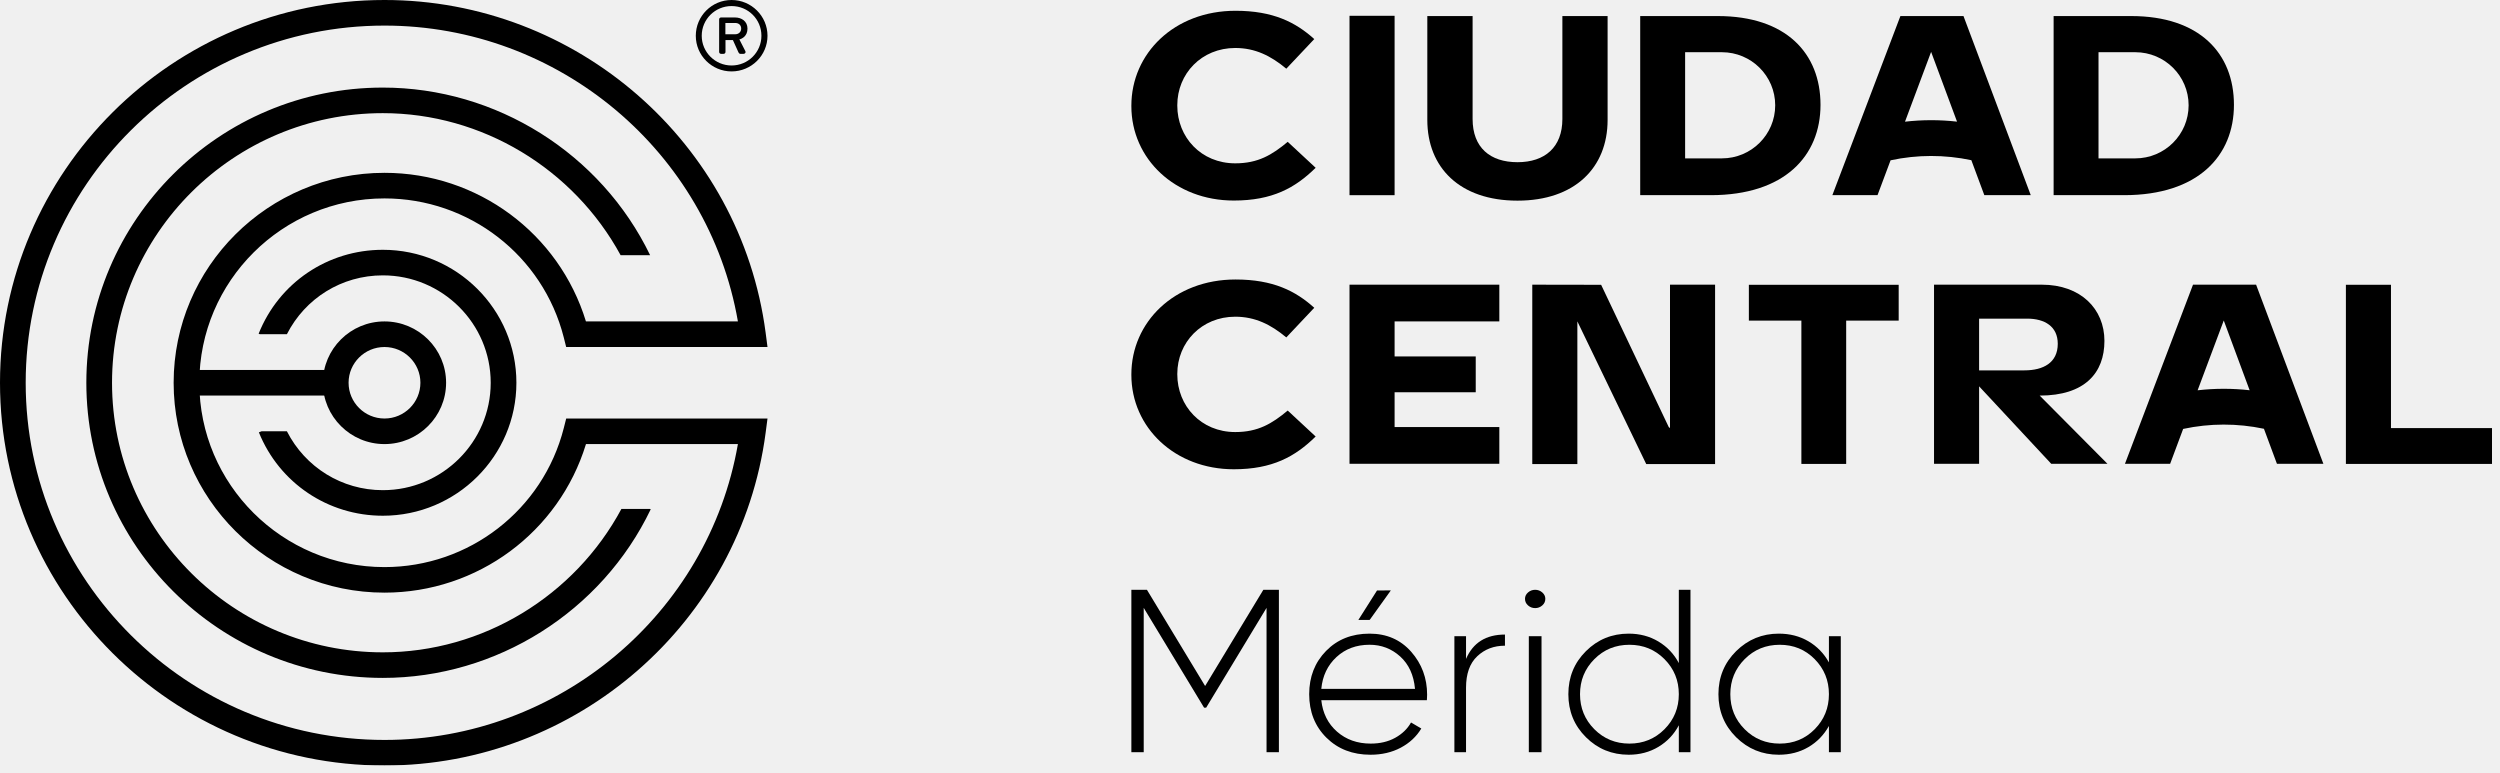
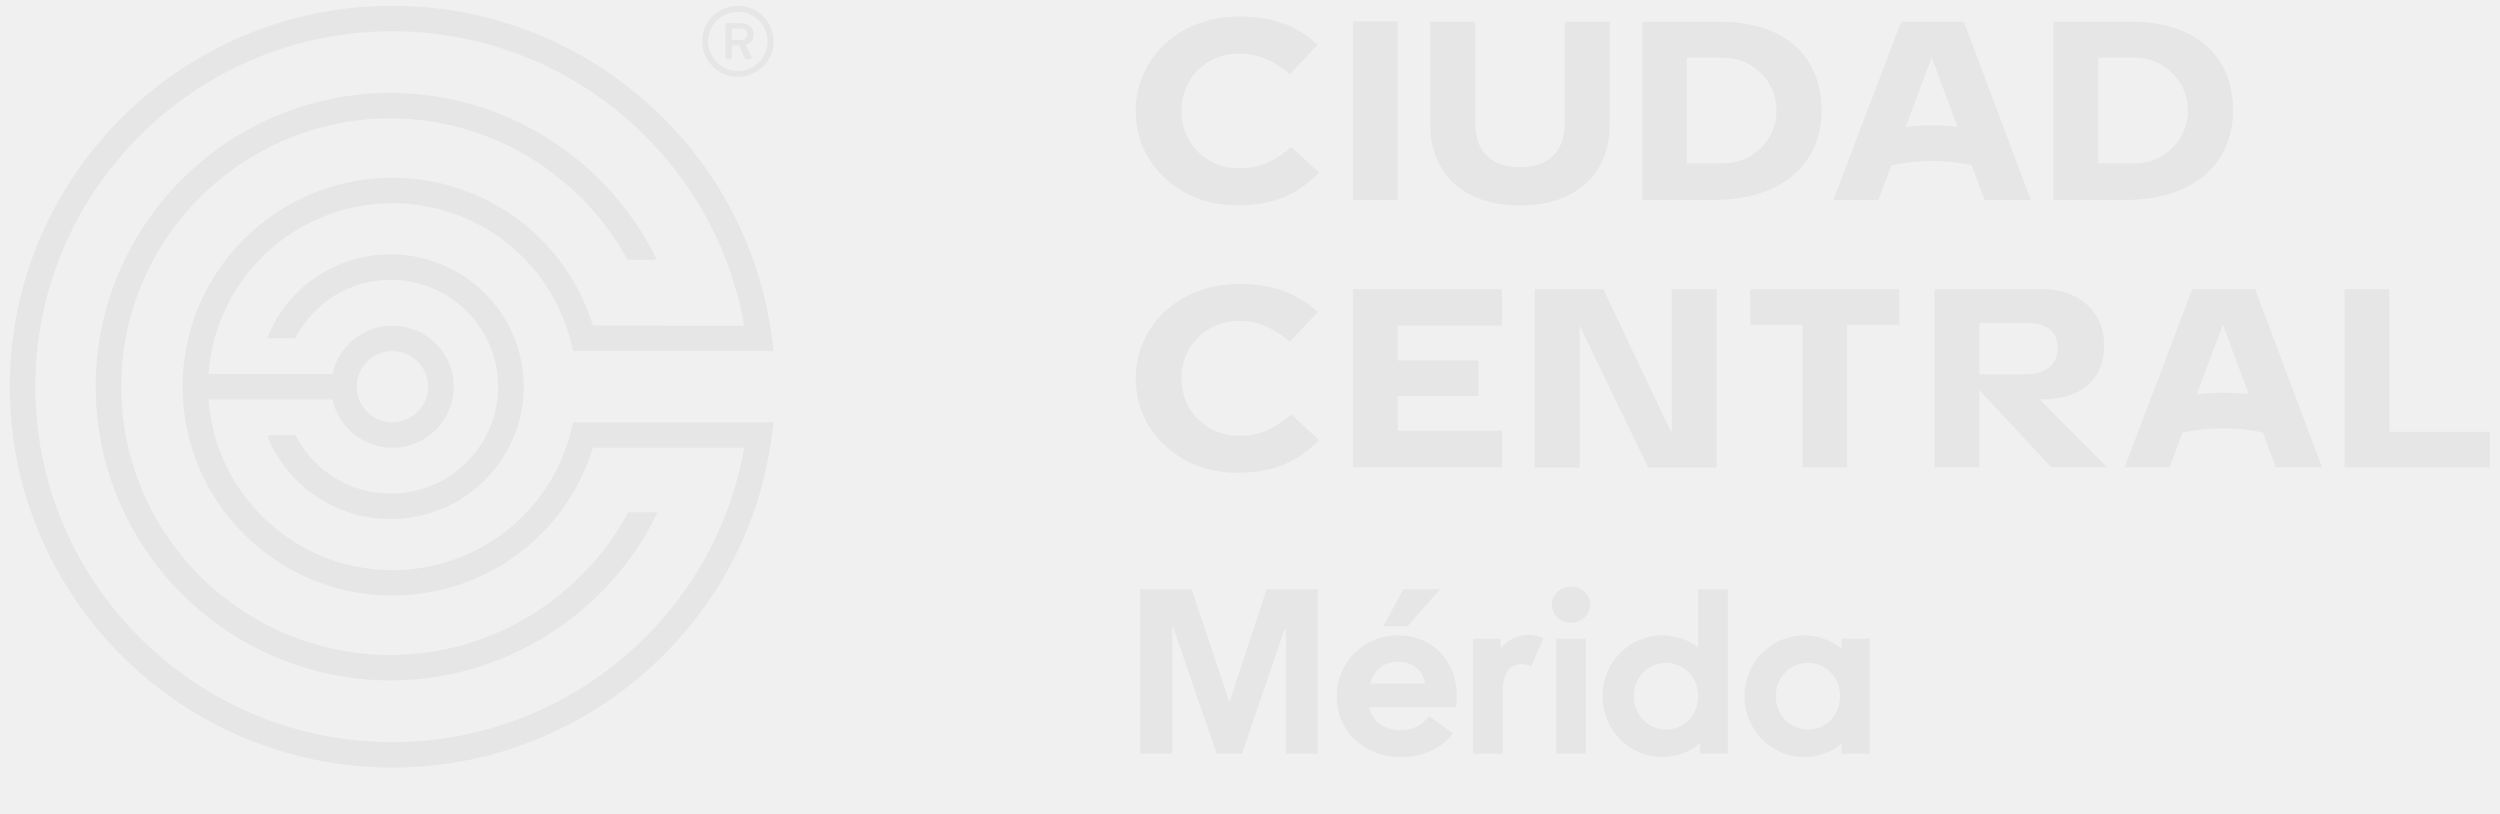
- <svg xmlns="http://www.w3.org/2000/svg" xmlns:xlink="http://www.w3.org/1999/xlink" width="123px" height="38px" viewBox="0 0 123 38" version="1.1">
+ <svg xmlns="http://www.w3.org/2000/svg" xml:space="preserve" width="3780px" height="1230px" version="1.1" style="shape-rendering:geometricPrecision; text-rendering:geometricPrecision; image-rendering:optimizeQuality; fill-rule:evenodd; clip-rule:evenodd" viewBox="0 0 3780 1230.15">
  <defs>
-     <polygon id="path-1" points="0 37.663 122.608 37.663 122.608 9.38271605e-05 0 9.38271605e-05" />
+     <style type="text/css">
+    
+     .fil1 {fill:#E6E6E6}
+     .fil0 {fill:#E6E6E6;fill-rule:nonzero}
+    
+   </style>
  </defs>
-   <g id="Symbols" stroke="none" stroke-width="1" fill="none" fill-rule="evenodd">
-     <g id="Menu-Bar-A" transform="translate(-135, -16)">
-       <g id="Menu-Bar" transform="translate(0, 5)">
-         <g id="Logo-CC-Mid-A" transform="translate(135, 11)">
-           <g id="Group-28">
-             <path d="M74.661,9.872 C77.475,9.872 79.094,8.252 79.094,5.903 L79.094,0.79 L76.869,0.79 L76.869,5.854 C76.869,7.246 76.008,7.98 74.661,7.98 C73.318,7.98 72.452,7.266 72.452,5.854 L72.452,0.79 L70.224,0.79 L70.224,5.903 C70.224,8.243 71.821,9.872 74.661,9.872" id="Fill-1" fill="#000000" />
-             <mask id="mask-2" fill="white">
-               <use xlink:href="#path-1" />
-             </mask>
-             <g id="Clip-4" />
-             <polygon id="Fill-3" fill="#000000" mask="url(#mask-2)" points="66.396 9.603 68.614 9.603 68.614 0.777 66.396 0.777" />
-             <path d="M82.908,2.569 L84.717,2.569 C86.166,2.569 87.34,3.738 87.34,5.18 C87.34,6.623 86.166,7.792 84.717,7.792 L82.908,7.792 L82.908,2.569 Z M89.569,5.158 C89.569,2.619 87.871,0.79 84.514,0.79 L80.698,0.79 L80.698,9.602 L84.168,9.602 C87.807,9.602 89.569,7.666 89.569,5.158 L89.569,5.158 Z" id="Fill-5" fill="#000000" mask="url(#mask-2)" />
-             <path d="M60.703,9.867 C62.598,9.867 63.72,9.248 64.73,8.255 L63.356,6.978 C62.583,7.622 61.896,8.036 60.774,8.036 C59.09,8.036 57.923,6.746 57.923,5.199 L57.923,5.173 C57.923,3.625 59.117,2.361 60.774,2.361 C61.754,2.361 62.527,2.747 63.286,3.38 L64.662,1.922 C63.747,1.097 62.639,0.53 60.788,0.53 C57.771,0.53 55.663,2.632 55.663,5.199 L55.663,5.224 C55.663,7.815 57.811,9.867 60.703,9.867" id="Fill-6" fill="#000000" mask="url(#mask-2)" />
-             <path d="M105.057,7.792 L103.247,7.792 L103.247,2.569 L105.057,2.569 C106.506,2.569 107.68,3.738 107.68,5.18 C107.68,6.622 106.506,7.792 105.057,7.792 M109.91,5.158 C109.91,2.62 108.211,0.79 104.854,0.79 L101.038,0.79 L101.038,9.602 L104.508,9.602 C108.147,9.602 109.91,7.666 109.91,5.158" id="Fill-7" fill="#000000" mask="url(#mask-2)" />
-             <path d="M93.726,5.987 L95.011,2.552 L96.286,5.985 C95.435,5.888 94.577,5.889 93.726,5.987 L93.726,5.987 Z M97.629,9.602 L99.913,9.602 L96.603,0.789 L93.5,0.789 L90.152,9.602 L92.374,9.602 L93.016,7.887 C94.325,7.605 95.679,7.604 96.99,7.881 L97.629,9.602 Z" id="Fill-8" fill="#000000" mask="url(#mask-2)" />
-             <path d="M97.372,18.222 L97.372,15.677 L99.736,15.677 C100.597,15.677 101.242,16.059 101.242,16.914 C101.242,17.846 100.532,18.222 99.6,18.222 L97.372,18.222 Z M103.538,16.771 C103.538,15.2 102.373,14.006 100.459,14.006 L95.154,14.006 L95.154,22.818 L97.372,22.818 L97.372,19.008 L100.92,22.818 L103.686,22.818 L100.352,19.463 C102.574,19.463 103.538,18.349 103.538,16.771 L103.538,16.771 Z" id="Fill-9" fill="#000000" mask="url(#mask-2)" />
-             <polygon id="Fill-10" fill="#000000" mask="url(#mask-2)" points="117.636 21.062 117.636 14.011 115.418 14.011 115.418 22.825 122.608 22.825 122.608 21.062" />
-             <polygon id="Fill-11" fill="#000000" mask="url(#mask-2)" points="73.767 21.011 68.614 21.011 68.614 19.299 72.606 19.299 72.606 17.537 68.614 17.537 68.614 15.813 73.767 15.813 73.767 14.006 66.396 14.006 66.396 22.818 73.767 22.818" />
-             <polygon id="Fill-12" fill="#000000" mask="url(#mask-2)" points="88.628 22.825 90.832 22.825 90.832 15.774 93.415 15.774 93.415 14.012 86.044 14.012 86.044 15.774 88.628 15.774" />
-             <polygon id="Fill-13" fill="#000000" mask="url(#mask-2)" points="82.164 21.061 82.102 21.011 78.776 14.012 75.388 14.006 75.388 22.831 77.606 22.831 77.606 15.812 80.994 22.831 84.382 22.831 84.382 14.006 82.164 14.006" />
-             <path d="M60.703,23.088 C62.598,23.088 63.72,22.469 64.73,21.476 L63.356,20.199 C62.583,20.844 61.896,21.257 60.774,21.257 C59.09,21.257 57.923,19.968 57.923,18.42 L57.923,18.395 C57.923,16.846 59.117,15.582 60.774,15.582 C61.754,15.582 62.527,15.969 63.286,16.601 L64.662,15.143 C63.747,14.318 62.639,13.751 60.788,13.751 C57.771,13.751 55.663,15.853 55.663,18.42 L55.663,18.445 C55.663,21.037 57.811,23.088 60.703,23.088" id="Fill-14" fill="#000000" mask="url(#mask-2)" />
-             <path d="M108.123,19.202 L109.409,15.768 L110.682,19.2 C109.83,19.104 108.973,19.105 108.123,19.202 L108.123,19.202 Z M107.896,14.006 L104.548,22.818 L106.771,22.818 L107.411,21.103 C108.722,20.821 110.076,20.819 111.386,21.096 L112.025,22.818 L114.31,22.818 L111,14.006 L107.896,14.006 Z" id="Fill-15" fill="#000000" mask="url(#mask-2)" />
-             <polygon id="Fill-16" fill="#000000" mask="url(#mask-2)" points="62.922 29.017 62.922 37.008 62.314 37.008 62.314 29.907 59.344 34.816 59.24 34.816 56.271 29.907 56.271 37.008 55.663 37.008 55.663 29.017 56.429 29.017 59.292 33.751 62.157 29.017" />
-             <path d="M68.43,29.047 L67.389,30.499 L66.831,30.501 L67.749,29.052 L68.43,29.047 Z M67.382,31.722 C66.732,31.722 66.19,31.924 65.754,32.327 C65.318,32.731 65.069,33.252 65.008,33.891 L69.618,33.891 C69.557,33.214 69.314,32.684 68.89,32.299 C68.465,31.915 67.962,31.722 67.382,31.722 L67.382,31.722 Z M67.382,31.175 C68.223,31.175 68.905,31.472 69.429,32.065 C69.952,32.659 70.214,33.363 70.214,34.177 C70.214,34.208 70.212,34.253 70.209,34.314 C70.205,34.374 70.202,34.42 70.202,34.451 L65.008,34.451 C65.077,35.09 65.336,35.606 65.782,35.997 C66.229,36.389 66.782,36.585 67.439,36.585 C67.898,36.585 68.299,36.49 68.643,36.3 C68.987,36.11 69.247,35.859 69.423,35.546 L69.928,35.843 C69.691,36.239 69.354,36.553 68.919,36.785 C68.483,37.017 67.986,37.133 67.428,37.133 C66.549,37.133 65.827,36.854 65.261,36.295 C64.695,35.735 64.412,35.021 64.412,34.154 C64.412,33.301 64.689,32.592 65.243,32.025 C65.798,31.458 66.511,31.175 67.382,31.175 L67.382,31.175 Z" id="Fill-17" fill="#000000" mask="url(#mask-2)" />
-             <path d="M72.129,32.419 C72.473,31.62 73.111,31.22 74.044,31.22 L74.044,31.768 C73.501,31.768 73.046,31.941 72.68,32.288 C72.313,32.633 72.129,33.149 72.129,33.835 L72.129,37.008 L71.556,37.008 L71.556,31.3 L72.129,31.3 L72.129,32.419 Z" id="Fill-18" fill="#000000" mask="url(#mask-2)" />
-             <path d="M75.218,37.007 L75.843,37.007 L75.843,31.3 L75.218,31.3 L75.218,37.007 Z M75.88,29.787 C75.78,29.875 75.663,29.919 75.53,29.919 C75.397,29.919 75.28,29.875 75.18,29.787 C75.08,29.7 75.03,29.591 75.03,29.462 C75.03,29.34 75.08,29.236 75.18,29.148 C75.28,29.061 75.397,29.018 75.53,29.018 C75.663,29.018 75.78,29.061 75.88,29.148 C75.98,29.236 76.03,29.34 76.03,29.462 C76.03,29.591 75.98,29.7 75.88,29.787 L75.88,29.787 Z" id="Fill-19" fill="#000000" mask="url(#mask-2)" />
-             <path d="M78.442,35.878 C78.912,36.35 79.487,36.585 80.167,36.585 C80.847,36.585 81.423,36.35 81.893,35.878 C82.363,35.406 82.598,34.832 82.598,34.154 C82.598,33.477 82.363,32.903 81.893,32.43 C81.423,31.958 80.847,31.723 80.167,31.723 C79.487,31.723 78.912,31.958 78.442,32.43 C77.972,32.903 77.737,33.477 77.737,34.154 C77.737,34.832 77.972,35.406 78.442,35.878 L78.442,35.878 Z M82.598,29.018 L83.171,29.018 L83.171,37.008 L82.598,37.008 L82.598,35.684 C82.361,36.133 82.026,36.486 81.595,36.745 C81.163,37.004 80.675,37.133 80.133,37.133 C79.308,37.133 78.606,36.846 78.029,36.272 C77.451,35.697 77.163,34.991 77.163,34.154 C77.163,33.317 77.451,32.611 78.029,32.036 C78.606,31.462 79.308,31.175 80.133,31.175 C80.675,31.175 81.163,31.304 81.595,31.563 C82.026,31.822 82.361,32.175 82.598,32.624 L82.598,29.018 Z" id="Fill-20" fill="#000000" mask="url(#mask-2)" />
-             <path d="M85.837,35.878 C86.308,36.35 86.883,36.585 87.563,36.585 C88.243,36.585 88.817,36.35 89.283,35.878 C89.749,35.406 89.983,34.832 89.983,34.154 C89.983,33.477 89.749,32.903 89.283,32.43 C88.817,31.958 88.243,31.723 87.563,31.723 C86.883,31.723 86.308,31.958 85.837,32.43 C85.367,32.903 85.132,33.477 85.132,34.154 C85.132,34.832 85.367,35.406 85.837,35.878 L85.837,35.878 Z M89.983,31.3 L90.567,31.3 L90.567,37.008 L89.983,37.008 L89.983,35.718 C89.738,36.159 89.401,36.506 88.974,36.757 C88.546,37.008 88.06,37.133 87.517,37.133 C86.699,37.133 86,36.846 85.418,36.272 C84.838,35.697 84.547,34.991 84.547,34.154 C84.547,33.317 84.838,32.611 85.418,32.036 C86,31.462 86.699,31.175 87.517,31.175 C88.06,31.175 88.546,31.3 88.974,31.551 C89.401,31.802 89.738,32.149 89.983,32.59 L89.983,31.3 Z" id="Fill-21" fill="#000000" mask="url(#mask-2)" />
-             <path d="M30.574,25.038 C28.268,29.333 23.742,32.095 18.835,32.095 C11.489,32.095 5.512,26.145 5.512,18.832 C5.512,11.518 11.489,5.567 18.835,5.567 C23.713,5.567 28.217,8.299 30.534,12.555 L31.986,12.555 C29.564,7.546 24.41,4.309 18.835,4.309 C10.792,4.309 4.248,10.822 4.248,18.832 C4.248,26.839 10.792,33.353 18.835,33.353 C24.428,33.353 29.601,30.096 32.016,25.057 L31.975,25.038 L30.574,25.038 Z" id="Fill-22" fill="#000000" mask="url(#mask-2)" />
-             <path d="M18.917,1.259 C9.184,1.259 1.264,9.142 1.264,18.832 C1.264,28.521 9.184,36.405 18.917,36.405 C27.502,36.405 34.853,30.197 36.305,21.849 L28.83,21.849 C27.504,26.178 23.496,29.158 18.917,29.158 C13.196,29.158 8.543,24.526 8.543,18.832 C8.543,13.137 13.196,8.503 18.917,8.503 C23.498,8.503 27.504,11.483 28.828,15.813 L36.305,15.814 C34.854,7.466 27.502,1.259 18.917,1.259 M18.917,37.663 C8.485,37.663 -0,29.217 -0,18.832 C-0,8.447 8.485,-0 18.917,-0 C28.378,-0 36.439,7.035 37.668,16.361 L37.761,17.073 L27.855,17.071 L27.736,16.596 C26.71,12.572 23.084,9.762 18.917,9.762 C13.893,9.762 9.807,13.831 9.807,18.832 C9.807,23.832 13.893,27.901 18.917,27.901 C23.082,27.901 26.71,25.089 27.737,21.065 L27.857,20.591 L37.761,20.591 L37.668,21.302 C36.439,30.628 28.378,37.663 18.917,37.663" id="Fill-23" fill="#000000" mask="url(#mask-2)" />
-             <path d="M18.836,12.29 C16.124,12.29 13.726,13.91 12.725,16.419 L12.786,16.443 L14.115,16.443 C15.016,14.674 16.811,13.548 18.836,13.548 C21.762,13.548 24.143,15.918 24.143,18.832 C24.143,21.745 21.762,24.116 18.836,24.116 C16.815,24.116 15.018,22.989 14.115,21.218 L12.87,21.218 L12.737,21.272 C13.743,23.764 16.139,25.374 18.836,25.374 C22.46,25.374 25.407,22.439 25.407,18.832 C25.407,15.224 22.46,12.29 18.836,12.29" id="Fill-24" fill="#000000" mask="url(#mask-2)" />
-             <path d="M18.917,17.073 C17.942,17.073 17.15,17.862 17.15,18.831 C17.15,19.802 17.942,20.591 18.917,20.591 C19.891,20.591 20.684,19.802 20.684,18.831 C20.684,17.862 19.891,17.073 18.917,17.073 M18.917,21.849 C17.245,21.849 15.886,20.495 15.886,18.831 C15.886,17.167 17.245,15.814 18.917,15.814 C20.588,15.814 21.948,17.167 21.948,18.831 C21.948,20.495 20.588,21.849 18.917,21.849" id="Fill-25" fill="#000000" mask="url(#mask-2)" />
-             <polygon id="Fill-26" fill="#000000" mask="url(#mask-2)" points="9.176 19.461 16.518 19.461 16.518 18.202 9.176 18.202" />
-             <path d="M36.171,1.686 C36.353,1.686 36.466,1.559 36.466,1.407 C36.466,1.242 36.353,1.13 36.171,1.13 L35.689,1.13 L35.689,1.686 L36.171,1.686 Z M35.382,0.953 C35.382,0.903 35.42,0.86 35.473,0.86 L36.171,0.86 C36.476,0.86 36.776,1.041 36.776,1.407 C36.776,1.774 36.514,1.906 36.377,1.939 C36.476,2.131 36.574,2.326 36.672,2.517 C36.706,2.575 36.658,2.649 36.588,2.649 L36.42,2.649 C36.382,2.649 36.349,2.611 36.334,2.58 L36.058,1.97 L35.694,1.97 L35.694,2.556 C35.694,2.605 35.655,2.649 35.602,2.649 L35.473,2.649 C35.42,2.649 35.382,2.605 35.382,2.556 L35.382,0.953 Z M35.993,3.222 C36.809,3.222 37.462,2.565 37.462,1.761 C37.462,0.948 36.809,0.298 35.993,0.298 C35.185,0.298 34.525,0.948 34.525,1.761 C34.525,2.565 35.185,3.222 35.993,3.222 L35.993,3.222 Z M35.993,0 C36.967,0 37.761,0.791 37.761,1.761 C37.761,2.728 36.967,3.514 35.993,3.514 C35.021,3.514 34.233,2.728 34.233,1.761 C34.233,0.791 35.021,0 35.993,0 L35.993,0 Z" id="Fill-27" fill="#000000" mask="url(#mask-2)" />
-           </g>
-         </g>
+   <g id="Capa_x0020_1">
+     <g id="_1037747200">
+       <polygon class="fil0" points="1992.45,890.94 1915.1,890.94 1859.56,1059.94 1858.2,1059.94 1801.64,890.94 1723.95,890.94 1723.95,1139.67 1772.34,1139.67 1772.34,948.87 1774.04,948.87 1839.46,1139.67 1877.96,1139.67 1942.02,951.93 1944.06,951.93 1944.06,1139.67 1992.45,1139.67 " />
+       <path id="1" class="fil0" d="M2091.6 947.16l36.46 0 49.4 -56.22 -55.53 0 -30.33 56.22zm105.29 162.19l-35.78 -26.58c-12.61,15 -25.21,21.47 -42.93,21.47 -25.9,0 -43.28,-13.63 -47.7,-34.76l131.18 0c0.68,-6.47 1.02,-12.94 1.02,-18.05 0,-51.45 -37.14,-90.64 -88.25,-90.64 -52.47,0 -93.36,40.55 -93.36,92.68 0,52.47 41.57,91.32 98.13,91.32 32.37,0 59.97,-12.61 77.69,-35.44zm-125.05 -75.64c5.45,-19.08 19.42,-33.05 42.25,-33.05 22.15,0 37.82,13.29 40.55,33.05l-82.8 0z" />
+       <path id="2" class="fil0" d="M2227.21 1139.67l44.98 0 0 -94.38c0,-26.91 9.88,-40.88 28.96,-40.88 5.11,0 8.52,1.02 13.97,3.4l18.74 -42.93c-7.84,-3.07 -15.67,-4.77 -23.17,-4.77 -16.7,0 -31.69,7.5 -41.57,20.44l0 -14.65 -41.91 0 0 173.77z" />
+       <path id="3" class="fil0" d="M2346.47 914.45c0,15.68 12.6,27.26 28.62,27.26 16.35,0 29.3,-11.92 29.3,-27.26 0,-15.67 -12.95,-27.26 -29.3,-27.26 -16.02,0 -28.62,11.59 -28.62,27.26zm6.47 225.22l44.98 0 0 -173.77 -44.98 0 0 173.77z" />
+       <path id="4" class="fil0" d="M2423.13 1052.79c0,51.11 40.21,92 90.29,92 21.81,0 41.91,-7.84 57.25,-21.13l0 16.01 41.91 0 0 -248.73 -44.98 0 0 88.25c-14.99,-11.58 -33.73,-18.4 -54.18,-18.4 -50.08,0 -90.29,40.89 -90.29,92zm47.36 0c0,-28.62 21.47,-50.43 48.73,-50.43 26.91,0 48.38,21.81 48.38,50.43 0,28.62 -21.47,50.43 -48.38,50.43 -27.26,0 -48.73,-21.81 -48.73,-50.43z" />
+       <path id="5" class="fil0" d="M2827.23 965.9l-42.59 0 0 15.34c-15.33,-12.95 -35.09,-20.45 -56.56,-20.45 -50.09,0 -90.29,40.89 -90.29,92 0,51.11 40.2,92 90.29,92 21.47,0 41.23,-7.5 56.56,-20.45l0 15.33 42.59 0 0 -173.77zm-142.08 86.89c0,-28.62 21.47,-50.43 48.72,-50.43 26.92,0 48.39,21.81 48.39,50.43 0,28.62 -21.47,50.43 -48.39,50.43 -27.25,0 -48.72,-21.81 -48.72,-50.43z" />
+       <path id="Fill-1" class="fil1" d="M2298.35 310.68c86.07,0 135.58,-49.57 135.58,-121.39l0 -156.43 -68.08 0 0 154.9c0,42.6 -26.31,65.04 -67.5,65.04 -41.1,0 -67.61,-21.82 -67.61,-65.04l0 -154.9 -68.13 0 0 156.43c0,71.57 48.85,121.39 135.74,121.39l0 0z" />
+       <polygon id="Fill-3" class="fil1" points="2045.5,302.46 2113.35,302.46 2113.35,32.49 2045.5,32.49 " />
+       <path id="Fill-5" class="fil1" d="M2550.6 87.27l55.35 0c44.32,0 80.23,35.76 80.23,79.89 0,44.13 -35.91,79.89 -80.23,79.89l-55.35 0 0 -159.77 0 -0.01zm203.77 79.23c0,-77.66 -51.94,-133.64 -154.64,-133.64l-116.74 0 0 269.56 106.14 0c111.33,0 165.24,-59.22 165.24,-135.92l0 0z" />
+       <path id="Fill-6" class="fil1" d="M1871.36 310.55c57.97,0 92.29,-18.97 123.2,-49.35l-42.04 -39.07c-23.63,19.73 -44.66,32.38 -78.98,32.38 -51.5,0 -87.19,-39.44 -87.19,-86.79l0 -0.78c0,-47.35 36.5,-86.01 87.19,-86.01 30.01,0 53.6,11.81 76.83,31.16l42.1 -44.6c-27.98,-25.25 -61.89,-42.57 -118.49,-42.57 -92.29,0 -156.77,64.29 -156.77,142.8l0 0.78c0,79.26 65.7,142.05 154.15,142.05l0 0z" />
+       <g>
+         <path id="Fill-7" class="fil1" d="M3228.12 247.04l-55.35 0 0 -159.77 55.35 0c44.32,0 80.23,35.76 80.23,79.89 0,44.13 -35.91,79.89 -80.23,79.89l0 0 0 -0.01zm148.42 -80.54c0,-77.66 -51.94,-133.64 -154.64,-133.64l-116.74 0 0 269.57 106.17 0c111.3,0 165.21,-59.23 165.21,-135.93z" />
      </g>
+       <path id="Fill-8" class="fil1" d="M2881.51 191.82l39.32 -105.05 38.97 104.99c-26,-2.94 -52.25,-2.91 -78.29,0.06l0 0 0 0zm119.39 110.61l69.86 0 -101.24 -269.57 -94.92 0 -102.41 269.57 67.97 0 19.63 -52.48c40.04,-8.59 81.45,-8.66 121.55,-0.16l19.56 52.64 0 0z" />
+       <path id="Fill-9" class="fil1" d="M2993.06 566.08l0 -77.82 72.29 0c26.35,0 46.07,11.69 46.07,37.82 0,28.53 -21.72,40 -50.23,40l-68.13 0 0 0zm188.58 -44.38c0,-48.03 -35.63,-84.57 -94.16,-84.57l-162.28 0 0 269.56 67.86 0 0 -116.54 108.51 116.54 84.6 0 -101.98 -102.63c67.98,0 97.45,-34.07 97.45,-82.36l0 0 0 0z" />
+       <polygon id="Fill-10" class="fil1" points="3612.89,652.97 3612.89,437.29 3545.03,437.29 3545.03,706.88 3765,706.88 3765,652.97 " />
+       <polygon id="Fill-11" class="fil1" points="2271,651.41 2113.35,651.41 2113.35,599.02 2235.49,599.02 2235.49,545.14 2113.35,545.14 2113.35,492.39 2271,492.39 2271,437.13 2045.5,437.13 2045.5,706.69 2271,706.69 " />
+       <polygon id="Fill-12" class="fil1" points="2725.56,706.88 2792.97,706.88 2792.97,491.23 2871.98,491.23 2871.98,437.32 2646.52,437.32 2646.52,491.23 2725.56,491.23 " />
+       <polygon id="Fill-13" class="fil1" points="2527.84,652.94 2525.94,651.44 2424.2,437.32 2320.57,437.13 2320.57,707.07 2388.42,707.07 2388.42,492.39 2492.06,707.07 2595.66,707.07 2595.66,437.13 2527.84,437.13 " />
+       <path id="Fill-14" class="fil1" d="M1871.36 714.95c57.97,0 92.29,-18.94 123.2,-49.32l-42.04 -39.07c-23.63,19.72 -44.66,32.38 -78.98,32.38 -51.5,0 -87.19,-39.44 -87.19,-86.79l0 -0.75c0,-47.38 36.5,-86.05 87.19,-86.05 30.01,0 53.6,11.82 76.83,31.16l42.1 -44.63c-27.98,-25.19 -61.89,-42.53 -118.49,-42.53 -92.29,0 -156.77,64.29 -156.77,142.8l0 0.78c0,79.26 65.7,142.02 154.15,142.02l0 0z" />
+       <path id="Fill-15" class="fil1" d="M3321.91 596.06l39.32 -105.05 38.94 105.02c-26.03,-2.94 -52.25,-2.91 -78.26,0.03l0 0zm-6.94 -158.93l-102.42 269.56 67.98 0 19.6 -52.47c40.1,-8.63 81.54,-8.69 121.57,-0.19l19.57 52.66 69.88 0 -101.23 -269.56 -94.95 0 0 0z" />
+       <path id="Fill-22" class="fil1" d="M949.77 774.61c-70.54,131.36 -208.99,215.84 -359.08,215.84 -224.71,0 -407.55,-181.99 -407.55,-405.68 0,-223.74 182.84,-405.8 407.55,-405.8 149.18,0 286.98,83.61 357.86,213.78l44.41 0c-74.1,-153.24 -231.78,-252.25 -402.27,-252.25 -246.06,0 -446.21,199.24 -446.21,444.27 0,244.91 200.15,444.15 446.21,444.15 171.06,0 329.3,-99.6 403.18,-253.75l-1.25 -0.56 -42.85 0 0 0z" />
+       <g>
+         <path id="Fill-23" class="fil1" d="M593.16 47.21c-297.72,0 -539.97,241.15 -539.97,537.53 0,296.38 242.25,537.54 539.97,537.54 262.63,0 487.47,-189.87 531.91,-445.24l-228.68 0c-40.54,132.42 -163.15,223.59 -303.23,223.59 -174.99,0 -317.29,-141.71 -317.29,-315.89 0,-174.21 142.3,-315.94 317.29,-315.94 140.15,0 262.69,91.17 303.2,223.59l228.71 0.06c-44.41,-255.37 -269.28,-445.24 -531.91,-445.24l0 0 0 0zm0 1113.57c-319.07,0 -578.63,-258.37 -578.63,-576.04 0,-317.66 259.56,-576.04 578.63,-576.04 289.42,0 536.01,215.18 573.58,500.47l2.87 21.75 -303.01 -0.06 -3.65 -14.47c-31.38,-123.11 -142.3,-209.09 -269.79,-209.09 -153.64,0 -278.66,124.48 -278.66,277.44 0,152.99 125.02,277.41 278.66,277.41 127.43,0 238.41,-86.01 269.82,-209.09l3.69 -14.5 302.94 0 -2.87 21.75c-37.57,285.29 -284.16,500.47 -573.58,500.47l0 0z" />
+       </g>
+       <path id="Fill-24" class="fil1" d="M590.69 384.62c-82.94,0 -156.3,49.54 -186.92,126.33l1.87 0.72 40.66 0c27.57,-54.1 82.48,-88.54 144.4,-88.54 89.51,0 162.36,72.48 162.36,161.61 0,89.14 -72.85,161.65 -162.36,161.65 -61.79,0 -116.8,-34.48 -144.4,-88.64l-38.1 0 -4.06 1.66c30.78,76.19 104.04,125.45 186.55,125.45 110.86,0 201.03,-89.76 201.03,-200.12 0,-110.32 -90.17,-200.12 -201.03,-200.12z" />
+       <g>
+         <path id="Fill-25" class="fil1" d="M593.16 530.92c-29.81,0 -54.03,24.16 -54.03,53.82 0,29.66 24.22,53.82 54.03,53.82 29.82,0 54.07,-24.16 54.07,-53.82 0,-29.66 -24.25,-53.82 -54.07,-53.82l0 0zm0 146.11c-51.13,0 -92.69,-41.38 -92.69,-92.29 0,-50.91 41.56,-92.29 92.69,-92.29 51.17,0 92.74,41.38 92.74,92.29 0,50.92 -41.57,92.29 -92.74,92.29z" />
+       </g>
+       <polygon id="Fill-26" class="fil1" points="295.19,603.99 519.81,603.99 519.81,565.49 295.19,565.49 " />
+       <path id="Fill-27" class="fil1" d="M1120.95 60.3c5.59,0 9.03,-3.9 9.03,-8.56 0,-5.03 -3.44,-8.47 -9.03,-8.47l-14.72 0 0 17.03 14.72 0zm-24.13 -22.44c0,-1.53 1.19,-2.84 2.78,-2.84l21.35 0c9.34,0 18.5,5.53 18.5,16.72 0,11.22 -8,15.25 -12.16,16.28 3,5.88 6,11.81 9.01,17.69 1.03,1.75 -0.44,4.03 -2.57,4.03l-5.16 0c-1.15,0 -2.18,-1.19 -2.62,-2.12l-8.44 -18.66 -11.16 0 0 17.91c0,1.53 -1.19,2.87 -2.81,2.87l-3.94 0c-1.59,0 -2.78,-1.34 -2.78,-2.87l0 -49.01 0 0zm18.69 69.42c24.97,0 44.94,-20.1 44.94,-44.73 0,-24.84 -19.97,-44.72 -44.94,-44.72 -24.69,0 -44.88,19.88 -44.88,44.72 0,24.63 20.19,44.73 44.88,44.73l0 0zm0 -98.58c29.82,0 54.1,24.19 54.1,53.85 0,29.6 -24.28,53.63 -54.1,53.63 -29.72,0 -53.85,-24.03 -53.85,-53.63 0,-29.66 24.13,-53.85 53.85,-53.85l0 0 0 0z" />
    </g>
  </g>
</svg>
